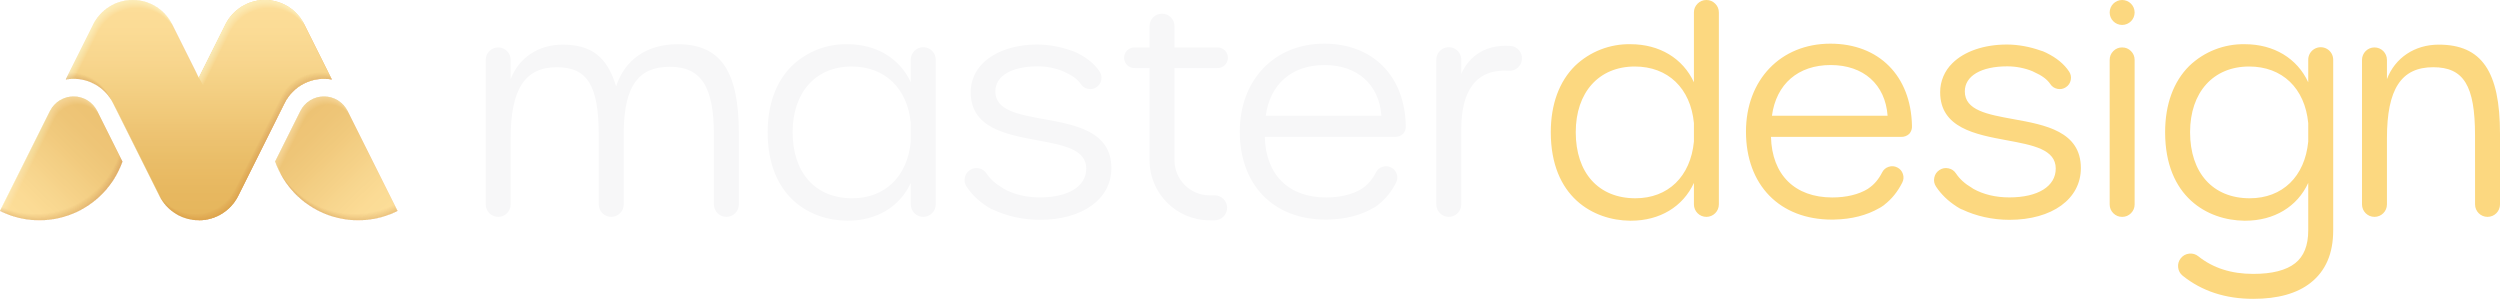
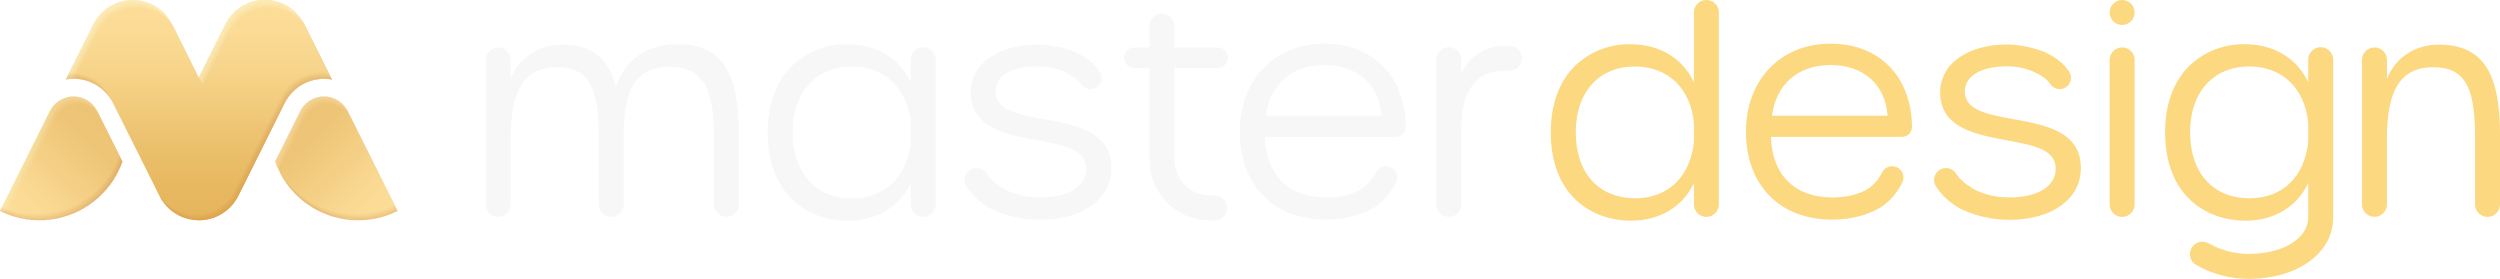
- <svg xmlns="http://www.w3.org/2000/svg" viewBox="0 -128 1475.38 176.36" role="img">
+ <svg xmlns="http://www.w3.org/2000/svg" viewBox="0 -128 1475.38 164.6" role="img">
  <defs>
    <linearGradient id="l-cl" gradientUnits="userSpaceOnUse" x1="117.32" y1="-128" x2="117.32" y2="2">
      <stop offset="0.0" stop-color="#FCDD98" />
      <stop offset="0.036" stop-color="#FCDD98" />
      <stop offset="0.071" stop-color="#FCDC97" />
      <stop offset="0.107" stop-color="#FBDC96" />
      <stop offset="0.143" stop-color="#FBDB95" />
      <stop offset="0.179" stop-color="#FADA93" />
      <stop offset="0.214" stop-color="#F9D891" />
      <stop offset="0.25" stop-color="#F8D78F" />
      <stop offset="0.286" stop-color="#F8D58D" />
      <stop offset="0.321" stop-color="#F6D48A" />
      <stop offset="0.357" stop-color="#F5D287" />
      <stop offset="0.393" stop-color="#F4D084" />
      <stop offset="0.429" stop-color="#F3CE81" />
      <stop offset="0.464" stop-color="#F2CC7E" />
      <stop offset="0.5" stop-color="#F1CA7B" />
      <stop offset="0.536" stop-color="#F0C878" />
      <stop offset="0.571" stop-color="#EEC575" />
      <stop offset="0.607" stop-color="#EDC372" />
      <stop offset="0.643" stop-color="#ECC16F" />
      <stop offset="0.679" stop-color="#EBC06C" />
      <stop offset="0.714" stop-color="#EABE69" />
      <stop offset="0.75" stop-color="#E9BC67" />
      <stop offset="0.786" stop-color="#E9BB64" />
      <stop offset="0.821" stop-color="#E8B962" />
      <stop offset="0.857" stop-color="#E7B860" />
      <stop offset="0.893" stop-color="#E7B75F" />
      <stop offset="0.929" stop-color="#E6B75E" />
      <stop offset="0.964" stop-color="#E6B65D" />
      <stop offset="1.0" stop-color="#E6B65D" />
    </linearGradient>
    <linearGradient id="l-cr" gradientUnits="userSpaceOnUse" x1="117.32" y1="-128" x2="117.32" y2="2">
      <stop offset="0.0" stop-color="#FCDD98" />
      <stop offset="0.036" stop-color="#FCDD98" />
      <stop offset="0.071" stop-color="#FCDC97" />
      <stop offset="0.107" stop-color="#FBDC96" />
      <stop offset="0.143" stop-color="#FBDB95" />
      <stop offset="0.179" stop-color="#FADA93" />
      <stop offset="0.214" stop-color="#F9D891" />
      <stop offset="0.25" stop-color="#F8D78F" />
      <stop offset="0.286" stop-color="#F8D58D" />
      <stop offset="0.321" stop-color="#F6D48A" />
      <stop offset="0.357" stop-color="#F5D287" />
      <stop offset="0.393" stop-color="#F4D084" />
      <stop offset="0.429" stop-color="#F3CE81" />
      <stop offset="0.464" stop-color="#F2CC7E" />
      <stop offset="0.5" stop-color="#F1CA7B" />
      <stop offset="0.536" stop-color="#F0C878" />
      <stop offset="0.571" stop-color="#EEC575" />
      <stop offset="0.607" stop-color="#EDC372" />
      <stop offset="0.643" stop-color="#ECC16F" />
      <stop offset="0.679" stop-color="#EBC06C" />
      <stop offset="0.714" stop-color="#EABE69" />
      <stop offset="0.75" stop-color="#E9BC67" />
      <stop offset="0.786" stop-color="#E9BB64" />
      <stop offset="0.821" stop-color="#E8B962" />
      <stop offset="0.857" stop-color="#E7B860" />
      <stop offset="0.893" stop-color="#E7B75F" />
      <stop offset="0.929" stop-color="#E6B75E" />
      <stop offset="0.964" stop-color="#E6B65D" />
      <stop offset="1.0" stop-color="#E6B65D" />
    </linearGradient>
    <linearGradient id="l-wl" gradientUnits="userSpaceOnUse" x1="57.39" y1="-62.47" x2="0" y2="-3.49">
      <stop offset="0.0" stop-color="#EDC374" />
      <stop offset="0.062" stop-color="#EDC374" />
      <stop offset="0.125" stop-color="#EEC476" />
      <stop offset="0.188" stop-color="#EEC577" />
      <stop offset="0.25" stop-color="#EFC77A" />
      <stop offset="0.312" stop-color="#F0C97C" />
      <stop offset="0.375" stop-color="#F2CB7F" />
      <stop offset="0.438" stop-color="#F3CE83" />
      <stop offset="0.5" stop-color="#F4D086" />
      <stop offset="0.562" stop-color="#F6D289" />
      <stop offset="0.625" stop-color="#F7D58D" />
      <stop offset="0.688" stop-color="#F8D790" />
      <stop offset="0.75" stop-color="#FAD992" />
      <stop offset="0.812" stop-color="#FBDB95" />
      <stop offset="0.875" stop-color="#FBDC96" />
      <stop offset="0.938" stop-color="#FCDD98" />
      <stop offset="1.0" stop-color="#FCDD98" />
    </linearGradient>
    <linearGradient id="l-wr" gradientUnits="userSpaceOnUse" x1="177.25" y1="-62.47" x2="234.65" y2="-3.49">
      <stop offset="0.0" stop-color="#EDC374" />
      <stop offset="0.062" stop-color="#EDC374" />
      <stop offset="0.125" stop-color="#EEC476" />
      <stop offset="0.188" stop-color="#EEC577" />
      <stop offset="0.25" stop-color="#EFC77A" />
      <stop offset="0.312" stop-color="#F0C97C" />
      <stop offset="0.375" stop-color="#F2CB7F" />
      <stop offset="0.438" stop-color="#F3CE83" />
      <stop offset="0.5" stop-color="#F4D086" />
      <stop offset="0.562" stop-color="#F6D289" />
      <stop offset="0.625" stop-color="#F7D58D" />
      <stop offset="0.688" stop-color="#F8D790" />
      <stop offset="0.75" stop-color="#FAD992" />
      <stop offset="0.812" stop-color="#FBDB95" />
      <stop offset="0.875" stop-color="#FBDC96" />
      <stop offset="0.938" stop-color="#FCDD98" />
      <stop offset="1.0" stop-color="#FCDD98" />
    </linearGradient>
  </defs>
  <path d="M117.324 -82.138L101.579 -113.628A26 26 0 0 0 55.069 -113.628L38.79 -81.07A26 26 0 0 1 66.696 -67.117L94.069 -12.372A26 26 0 0 0 140.579 -12.372L167.952 -67.117A26 26 0 0 1 195.858 -81.07L179.579 -113.628A26 26 0 0 0 133.069 -113.628Z" fill="url(#l-cl)" />
  <path d="M117.32 -82.14L133.07 -113.63C137.47 -122.44 146.48 -128 156.32 -128C166.17 -128 175.17 -122.44 179.58 -113.63L195.86 -81.07C184.49 -83.14 173.12 -77.45 167.95 -67.12L140.58 -12.37C136.17 -3.56 127.17 2 117.32 2Z" fill="url(#l-cr)" />
  <path d="M29.488 -62.466L0 -3.49A52 52 0 0 0 72.287 -32.682L57.394 -62.466A15.6 15.6 0 0 0 29.488 -62.466Z" fill="url(#l-wl)" />
  <path d="M177.254 -62.466L162.361 -32.682A52 52 0 0 0 234.648 -3.49L205.16 -62.466A15.6 15.6 0 0 0 177.254 -62.466Z" fill="url(#l-wr)" />
  <g fill="#FFF7E3" fill-opacity="0.069">
    <path d="M39.44 -81.18C39.23 -81.15 39.01 -81.11 38.79 -81.07L55.07 -113.63C59.47 -122.44 68.48 -128 78.32 -128C87.94 -128 96.75 -122.7 101.26 -114.25C96.66 -122.36 88.03 -127.43 78.64 -127.43C68.79 -127.43 59.79 -121.87 55.38 -113.06L39.44 -81.18ZM117.64 -81.57L117.34 -82.17L133.07 -113.63C137.47 -122.44 146.48 -128 156.32 -128C165.94 -128 174.75 -122.7 179.26 -114.25C174.66 -122.36 166.03 -127.43 156.64 -127.43C146.79 -127.43 137.79 -121.87 133.38 -113.06ZM94.7 -11.18C94.48 -11.57 94.27 -11.97 94.07 -12.37L66.7 -67.12C66.59 -67.33 66.48 -67.53 66.37 -67.74C66.59 -67.35 66.81 -66.95 67.01 -66.55L94.38 -11.8C94.49 -11.59 94.59 -11.39 94.7 -11.18Z" />
    <path d="M40.09 -81.27C39.66 -81.22 39.22 -81.15 38.79 -81.07L55.07 -113.63C59.47 -122.44 68.48 -128 78.32 -128C88.05 -128 96.95 -122.58 101.41 -113.96C96.77 -121.91 88.24 -126.86 78.95 -126.86C69.1 -126.86 60.1 -121.3 55.7 -112.49L40.09 -81.27ZM117.95 -81L117.35 -82.19L133.07 -113.63C137.47 -122.44 146.48 -128 156.32 -128C166.05 -128 174.95 -122.58 179.41 -113.96C174.77 -121.91 166.24 -126.86 156.95 -126.86C147.1 -126.86 138.1 -121.3 133.7 -112.49ZM94.86 -10.9C94.58 -11.38 94.32 -11.87 94.07 -12.37L66.7 -67.12C66.64 -67.23 66.58 -67.34 66.53 -67.45C66.81 -66.97 67.07 -66.48 67.32 -65.98L94.7 -11.23C94.75 -11.12 94.81 -11.01 94.86 -10.9Z" />
    <path d="M40.72 -81.35C40.08 -81.28 39.43 -81.19 38.79 -81.07L55.07 -113.63C59.47 -122.44 68.48 -128 78.32 -128C88.16 -128 97.15 -122.45 101.56 -113.67C96.89 -121.46 88.44 -126.29 79.26 -126.29C69.42 -126.29 60.41 -120.73 56.01 -111.92L40.72 -81.35ZM118.26 -80.43L117.37 -82.22L133.07 -113.63C137.47 -122.44 146.48 -128 156.32 -128C166.16 -128 175.15 -122.45 179.56 -113.67C174.89 -121.46 166.44 -126.29 157.26 -126.29C147.42 -126.29 138.41 -120.73 134.01 -111.92ZM95.03 -10.62C94.69 -11.19 94.37 -11.77 94.07 -12.37L66.7 -67.12C66.69 -67.13 66.68 -67.15 66.67 -67.16C67.01 -66.59 67.34 -66.01 67.64 -65.41L95.01 -10.66C95.02 -10.65 95.02 -10.64 95.03 -10.62Z" />
    <path d="M118.58 -79.86L117.38 -82.25L133.07 -113.63C137.47 -122.44 146.48 -128 156.32 -128C166.17 -128 175.17 -122.44 179.58 -113.63L179.71 -113.36C175.01 -121 166.65 -125.72 157.58 -125.72C147.73 -125.72 138.73 -120.16 134.32 -111.35ZM41.35 -81.41C40.5 -81.34 39.64 -81.23 38.79 -81.07L55.07 -113.63C59.47 -122.44 68.48 -128 78.32 -128C88.17 -128 97.17 -122.44 101.58 -113.63L101.71 -113.36C97.01 -121 88.65 -125.72 79.58 -125.72C69.73 -125.72 60.73 -120.16 56.32 -111.35L41.35 -81.41ZM95.19 -10.36C94.79 -11.01 94.41 -11.68 94.07 -12.37L66.83 -66.86C67.23 -66.21 67.6 -65.53 67.95 -64.84L95.19 -10.36Z" />
    <path d="M118.89 -79.29L117.4 -82.28L133.07 -113.63C137.47 -122.44 146.48 -128 156.32 -128C166.17 -128 175.17 -122.44 179.58 -113.63L179.88 -113.03C175.15 -120.52 166.87 -125.15 157.89 -125.15C148.04 -125.15 139.04 -119.59 134.64 -110.78ZM41.97 -81.45C40.91 -81.39 39.85 -81.26 38.79 -81.07L55.07 -113.63C59.47 -122.44 68.48 -128 78.32 -128C88.17 -128 97.17 -122.44 101.58 -113.63L101.88 -113.03C97.15 -120.52 88.87 -125.15 79.89 -125.15C70.04 -125.15 61.04 -119.59 56.64 -110.78L41.97 -81.45ZM95.33 -10.13C94.88 -10.85 94.46 -11.6 94.07 -12.37L67 -66.52C67.45 -65.8 67.87 -65.05 68.26 -64.27L95.33 -10.13Z" />
    <path d="M119.2 -78.72L117.41 -82.31L133.07 -113.63C137.47 -122.44 146.48 -128 156.32 -128C166.17 -128 175.17 -122.44 179.58 -113.63L180.06 -112.66C175.31 -120.04 167.1 -124.58 158.2 -124.58C148.36 -124.58 139.35 -119.02 134.95 -110.21ZM42.58 -81.48C41.32 -81.43 40.06 -81.3 38.79 -81.07L55.07 -113.63C59.47 -122.44 68.48 -128 78.32 -128C88.17 -128 97.17 -122.44 101.58 -113.63L102.06 -112.66C97.31 -120.04 89.1 -124.58 80.2 -124.58C70.36 -124.58 61.35 -119.02 56.95 -110.21L42.58 -81.48ZM95.47 -9.92C94.96 -10.71 94.49 -11.52 94.07 -12.37L67.18 -66.16C67.68 -65.37 68.15 -64.55 68.58 -63.7L95.47 -9.92Z" />
    <path d="M119.52 -78.15L117.42 -82.34L133.07 -113.63C137.47 -122.44 146.48 -128 156.32 -128C166.17 -128 175.17 -122.44 179.58 -113.63L180.25 -112.28C175.48 -119.55 167.34 -124.01 158.52 -124.01C148.67 -124.01 139.67 -118.45 135.26 -109.64ZM43.19 -81.49C41.73 -81.47 40.26 -81.34 38.79 -81.07L55.07 -113.63C59.47 -122.44 68.48 -128 78.32 -128C88.17 -128 97.17 -122.44 101.58 -113.63L102.25 -112.28C97.48 -119.55 89.34 -124.01 80.52 -124.01C70.67 -124.01 61.67 -118.45 57.26 -109.64L43.19 -81.49ZM95.59 -9.73C95.04 -10.57 94.53 -11.46 94.07 -12.37L67.37 -65.78C67.92 -64.93 68.43 -64.05 68.89 -63.13L95.59 -9.73Z" />
    <path d="M119.83 -77.58L117.44 -82.37L133.07 -113.63C137.47 -122.44 146.48 -128 156.32 -128C166.17 -128 175.17 -122.44 179.58 -113.63L180.45 -111.89C175.67 -119.05 167.58 -123.44 158.83 -123.44C148.98 -123.44 139.98 -117.88 135.57 -109.07ZM43.78 -81.49C42.13 -81.51 40.46 -81.37 38.79 -81.07L55.07 -113.63C59.47 -122.44 68.48 -128 78.32 -128C88.17 -128 97.17 -122.44 101.58 -113.63L102.45 -111.89C97.67 -119.05 89.58 -123.44 80.83 -123.44C70.98 -123.44 61.98 -117.88 57.57 -109.07L43.78 -81.49ZM95.71 -9.55C95.11 -10.45 94.56 -11.39 94.07 -12.37L67.56 -65.38C68.16 -64.49 68.71 -63.54 69.2 -62.56L95.71 -9.55Z" />
  </g>
  <g fill="#FFF7E3" fill-opacity="0.041">
    <path d="M29.49 -62.47C32.13 -67.75 37.53 -71.09 43.44 -71.09C49.25 -71.09 54.58 -67.86 57.26 -62.72C54.49 -67.53 49.35 -70.52 43.75 -70.52C37.85 -70.52 32.44 -67.18 29.8 -61.9L0.48 -3.25C0.32 -3.33 0.16 -3.41 0 -3.49Z" />
    <path d="M29.49 -62.47C32.13 -67.75 37.53 -71.09 43.44 -71.09C49.35 -71.09 54.75 -67.75 57.39 -62.47L57.41 -62.43C54.6 -67.07 49.55 -69.95 44.07 -69.95C38.16 -69.95 32.76 -66.61 30.11 -61.33L0.96 -3.02C0.64 -3.17 0.32 -3.33 0 -3.49Z" />
    <path d="M29.49 -62.47C32.13 -67.75 37.53 -71.09 43.44 -71.09C49.35 -71.09 54.75 -67.75 57.39 -62.47L57.57 -62.1C54.74 -66.6 49.77 -69.38 44.38 -69.38C38.47 -69.38 33.07 -66.04 30.43 -60.76L1.45 -2.79C0.96 -3.02 0.48 -3.25 0 -3.49Z" />
    <path d="M29.49 -62.47C32.13 -67.75 37.53 -71.09 43.44 -71.09C49.35 -71.09 54.75 -67.75 57.39 -62.47L57.76 -61.74C54.9 -66.12 50 -68.81 44.69 -68.81C38.79 -68.81 33.38 -65.47 30.74 -60.19L1.93 -2.57C1.28 -2.86 0.64 -3.17 0 -3.49Z" />
    <path d="M29.49 -62.47C32.13 -67.75 37.53 -71.09 43.44 -71.09C49.35 -71.09 54.75 -67.75 57.39 -62.47L57.96 -61.34C55.08 -65.62 50.24 -68.24 45.01 -68.24C39.1 -68.24 33.7 -64.9 31.05 -59.62L2.42 -2.36C1.61 -2.71 0.8 -3.09 0 -3.49Z" />
    <path d="M29.49 -62.47C32.13 -67.75 37.53 -71.09 43.44 -71.09C49.35 -71.09 54.75 -67.75 57.39 -62.47L58.16 -60.93C55.28 -65.11 50.49 -67.67 45.32 -67.67C39.41 -67.67 34.01 -64.33 31.37 -59.05L2.91 -2.14C1.93 -2.56 0.96 -3.01 0 -3.49Z" />
    <path d="M29.49 -62.47C32.13 -67.75 37.53 -71.09 43.44 -71.09C49.35 -71.09 54.75 -67.75 57.39 -62.47L58.37 -60.5C55.48 -64.6 50.75 -67.1 45.63 -67.1C39.72 -67.1 34.32 -63.76 31.68 -58.48L3.41 -1.94C2.26 -2.41 1.12 -2.93 0 -3.49Z" />
    <path d="M29.49 -62.47C32.13 -67.75 37.53 -71.09 43.44 -71.09C49.35 -71.09 54.75 -67.75 57.39 -62.47L58.59 -60.07C55.69 -64.09 51 -66.53 45.95 -66.53C40.04 -66.53 34.64 -63.19 31.99 -57.91L3.91 -1.73C2.59 -2.26 1.28 -2.85 0 -3.49Z" />
    <path d="M177.25 -62.47C179.9 -67.75 185.3 -71.09 191.21 -71.09C197.02 -71.09 202.34 -67.86 205.03 -62.72C202.25 -67.53 197.11 -70.52 191.52 -70.52C185.61 -70.52 180.21 -67.18 177.57 -61.9L162.67 -32.11C163.59 -29.53 164.7 -27.03 165.99 -24.66C164.56 -27.2 163.35 -29.89 162.36 -32.68Z" />
    <path d="M177.25 -62.47C179.9 -67.75 185.3 -71.09 191.21 -71.09C197.12 -71.09 202.52 -67.75 205.16 -62.47L205.18 -62.43C202.37 -67.07 197.32 -69.95 191.83 -69.95C185.92 -69.95 180.52 -66.61 177.88 -61.33L162.99 -31.54C163.86 -29.06 164.92 -26.66 166.15 -24.37C164.65 -27.01 163.38 -29.78 162.36 -32.68Z" />
    <path d="M177.25 -62.47C179.9 -67.75 185.3 -71.09 191.21 -71.09C197.12 -71.09 202.52 -67.75 205.16 -62.47L205.34 -62.1C202.5 -66.6 197.54 -69.38 192.15 -69.38C186.24 -69.38 180.84 -66.04 178.19 -60.76L163.3 -30.97C164.14 -28.59 165.15 -26.29 166.31 -24.09C164.75 -26.81 163.42 -29.68 162.36 -32.68Z" />
    <path d="M177.25 -62.47C179.9 -67.75 185.3 -71.09 191.21 -71.09C197.12 -71.09 202.52 -67.75 205.16 -62.47L205.52 -61.74C202.67 -66.12 197.77 -68.81 192.46 -68.81C186.55 -68.81 181.15 -65.47 178.51 -60.19L163.61 -30.4C164.42 -28.13 165.37 -25.93 166.47 -23.81C164.84 -26.61 163.46 -29.58 162.36 -32.68Z" />
    <path d="M177.25 -62.47C179.9 -67.75 185.3 -71.09 191.21 -71.09C197.12 -71.09 202.52 -67.75 205.16 -62.47L205.72 -61.34C202.85 -65.62 198.01 -68.24 192.77 -68.24C186.86 -68.24 181.46 -64.9 178.82 -59.62L163.93 -29.83C164.69 -27.66 165.6 -25.56 166.63 -23.53C164.93 -26.41 163.49 -29.47 162.36 -32.68Z" />
    <path d="M177.25 -62.47C179.9 -67.75 185.3 -71.09 191.21 -71.09C197.12 -71.09 202.52 -67.75 205.16 -62.47L205.93 -60.93C203.04 -65.11 198.26 -67.67 193.09 -67.67C187.18 -67.67 181.78 -64.33 179.13 -59.05L164.24 -29.26C164.97 -27.2 165.83 -25.19 166.8 -23.25C165.02 -26.21 163.53 -29.37 162.36 -32.68Z" />
    <path d="M177.25 -62.47C179.9 -67.75 185.3 -71.09 191.21 -71.09C197.12 -71.09 202.52 -67.75 205.16 -62.47L206.14 -60.51C203.25 -64.6 198.51 -67.1 193.4 -67.1C187.49 -67.1 182.09 -63.76 179.45 -58.48L164.55 -28.7C165.25 -26.73 166.06 -24.82 166.97 -22.97C165.12 -26.01 163.57 -29.27 162.36 -32.68Z" />
    <path d="M177.25 -62.47C179.9 -67.75 185.3 -71.09 191.21 -71.09C197.12 -71.09 202.52 -67.75 205.16 -62.47L206.36 -60.07C203.46 -64.09 198.77 -66.53 193.71 -66.53C187.8 -66.53 182.4 -63.19 179.76 -57.91L164.87 -28.13C165.52 -26.26 166.28 -24.45 167.14 -22.69C165.21 -25.82 163.6 -29.16 162.36 -32.68Z" />
  </g>
  <g fill="#8A4B12" fill-opacity="0.022">
    <path d="M178.98 -114.76C179.19 -114.39 179.39 -114.01 179.58 -113.63L195.86 -81.07C184.49 -83.14 173.12 -77.45 167.95 -67.12L140.58 -12.37C136.17 -3.56 127.17 2 117.32 2C107.73 2 98.94 -3.28 94.42 -11.69C99.01 -3.54 107.65 1.54 117.07 1.54C126.92 1.54 135.92 -4.02 140.33 -12.83L167.7 -67.57C172.87 -77.91 184.24 -83.59 195.61 -81.53L179.33 -114.08C179.21 -114.31 179.1 -114.54 178.98 -114.76ZM66.09 -68.25C60.68 -77.87 49.74 -83.06 38.79 -81.07L39.06 -81.62C50 -83.38 60.86 -78 66.09 -68.25ZM117.07 -82.59L101.33 -114.08C101.21 -114.31 101.1 -114.54 100.98 -114.76C101.19 -114.39 101.39 -114.01 101.58 -113.63L117.08 -82.62Z" />
    <path d="M178.85 -114.99C179.1 -114.54 179.35 -114.09 179.58 -113.63L195.86 -81.07C184.49 -83.14 173.12 -77.45 167.95 -67.12L140.58 -12.37C136.17 -3.56 127.17 2 117.32 2C107.64 2 98.78 -3.38 94.3 -11.92C98.92 -3.91 107.49 1.09 116.82 1.09C126.67 1.09 135.67 -4.47 140.08 -13.28L167.45 -68.03C172.62 -78.36 183.99 -84.05 195.36 -81.98L179.08 -114.54C179 -114.69 178.93 -114.84 178.85 -114.99ZM65.96 -68.48C60.51 -77.95 49.65 -83.04 38.79 -81.07L39.33 -82.15C50.18 -83.67 60.86 -78.22 65.96 -68.48ZM116.82 -83.05L101.08 -114.54C101 -114.69 100.93 -114.84 100.85 -114.99C101.1 -114.54 101.35 -114.09 101.58 -113.63L116.85 -83.09Z" />
    <path d="M178.72 -115.21C179.02 -114.7 179.31 -114.17 179.58 -113.63L195.86 -81.07C184.49 -83.14 173.12 -77.45 167.95 -67.12L140.58 -12.37C136.17 -3.56 127.17 2 117.32 2C107.56 2 98.62 -3.47 94.18 -12.16C98.83 -4.27 107.33 0.63 116.57 0.63C126.42 0.63 135.42 -4.93 139.83 -13.74L167.2 -68.48C172.37 -78.82 183.74 -84.5 195.11 -82.44L178.83 -114.99C178.79 -115.07 178.75 -115.14 178.72 -115.21ZM65.83 -68.7C60.34 -78.03 49.56 -83.03 38.79 -81.07L39.59 -82.67C50.35 -83.97 60.85 -78.43 65.83 -68.7ZM116.57 -83.5L100.83 -114.99C100.79 -115.07 100.75 -115.14 100.72 -115.21C101.02 -114.7 101.31 -114.17 101.58 -113.63L116.61 -83.57Z" />
    <path d="M178.58 -115.43C178.94 -114.85 179.27 -114.25 179.58 -113.63L195.86 -81.07C184.49 -83.14 173.12 -77.45 167.95 -67.12L140.58 -12.37C136.17 -3.56 127.17 2 117.32 2C107.48 2 98.47 -3.56 94.07 -12.37L94.06 -12.39C98.74 -4.63 107.17 0.18 116.32 0.18C126.17 0.18 135.17 -5.39 139.58 -14.19L166.95 -68.94C172.12 -79.28 183.49 -84.96 194.86 -82.89L178.58 -115.43ZM65.7 -68.93C60.16 -78.11 49.48 -83.01 38.79 -81.07L39.85 -83.18C50.51 -84.26 60.84 -78.65 65.69 -68.94L65.7 -68.93ZM116.32 -83.96L100.58 -115.43C100.94 -114.85 101.27 -114.25 101.58 -113.63L116.37 -84.05Z" />
    <path d="M178.46 -115.64C178.86 -114.99 179.23 -114.32 179.58 -113.63L195.86 -81.07C184.49 -83.14 173.12 -77.45 167.95 -67.12L140.58 -12.37C136.17 -3.56 127.17 2 117.32 2C107.48 2 98.47 -3.56 94.07 -12.37L93.94 -12.64C98.64 -5 107 -0.28 116.07 -0.28C125.92 -0.28 134.92 -5.84 139.33 -14.65L166.7 -69.4C171.87 -79.73 183.24 -85.42 194.61 -83.35L178.46 -115.64ZM65.57 -69.13C60 -78.18 49.4 -83 38.79 -81.07L40.1 -83.68C50.58 -84.53 60.66 -78.95 65.44 -69.4L65.57 -69.13ZM116.07 -84.42L100.46 -115.64C100.86 -114.99 101.23 -114.32 101.58 -113.63L116.13 -84.53Z" />
    <path d="M178.34 -115.83C178.79 -115.12 179.2 -114.39 179.58 -113.63L195.86 -81.07C184.49 -83.14 173.12 -77.45 167.95 -67.12L140.58 -12.37C136.17 -3.56 127.17 2 117.32 2C107.48 2 98.47 -3.56 94.07 -12.37L93.8 -12.9C98.53 -5.38 106.82 -0.73 115.82 -0.73C125.67 -0.73 134.67 -6.3 139.08 -15.11L166.45 -69.85C171.62 -80.19 182.99 -85.87 194.35 -83.8L178.34 -115.83ZM65.46 -69.32C59.85 -78.25 49.32 -82.98 38.79 -81.07L40.34 -84.18C50.65 -84.81 60.49 -79.26 65.19 -69.85L65.46 -69.32ZM115.82 -84.87L100.34 -115.83C100.79 -115.12 101.2 -114.39 101.58 -113.63L115.89 -85.01Z" />
    <path d="M178.23 -116C178.72 -115.24 179.17 -114.45 179.58 -113.63L195.86 -81.07C184.49 -83.14 173.12 -77.45 167.95 -67.12L140.58 -12.37C136.17 -3.56 127.17 2 117.32 2C107.48 2 98.47 -3.56 94.07 -12.37L93.66 -13.19C98.4 -5.77 106.64 -1.19 115.57 -1.19C125.42 -1.19 134.42 -6.75 138.82 -15.56L166.2 -70.31C171.37 -80.64 182.73 -86.33 194.1 -84.26L178.23 -116ZM65.35 -69.49C59.72 -78.31 49.25 -82.97 38.79 -81.07L40.58 -84.66C50.71 -85.09 60.31 -79.56 64.94 -70.31L65.35 -69.49ZM115.57 -85.33L100.23 -116C100.72 -115.24 101.17 -114.45 101.58 -113.63L115.65 -85.49Z" />
    <path d="M178.13 -116.16C178.66 -115.35 179.14 -114.5 179.58 -113.63L195.86 -81.07C184.49 -83.14 173.12 -77.45 167.95 -67.12L140.58 -12.37C136.17 -3.56 127.17 2 117.32 2C107.48 2 98.47 -3.56 94.07 -12.37L93.51 -13.49C98.27 -6.16 106.45 -1.64 115.32 -1.64C125.17 -1.64 134.17 -7.21 138.57 -16.02L165.95 -70.76C171.12 -81.1 182.48 -86.78 193.85 -84.72L178.13 -116.16ZM65.25 -69.65C59.59 -78.36 49.19 -82.96 38.79 -81.07L40.82 -85.13C50.76 -85.37 60.14 -79.87 64.69 -70.76L65.25 -69.65ZM115.32 -85.78L100.13 -116.16C100.66 -115.35 101.14 -114.5 101.58 -113.63L115.41 -85.97Z" />
    <path d="M0.13 -3.76C13.39 2.74 28.78 3.29 42.48 -2.24C56.3 -7.82 67.07 -19.08 72.04 -33.14L57.14 -62.92C57.09 -63.03 57.04 -63.13 56.98 -63.24C57.13 -62.98 57.26 -62.73 57.39 -62.47L72.29 -32.68C67.32 -18.62 56.56 -7.37 42.73 -1.78C28.9 3.8 13.34 3.18 0 -3.49L0.13 -3.76Z" />
    <path d="M0.27 -4.02C13.43 2.29 28.66 2.78 42.23 -2.69C56.05 -8.28 66.82 -19.53 71.79 -33.59L56.89 -63.38C56.88 -63.41 56.86 -63.43 56.85 -63.46C57.04 -63.14 57.22 -62.81 57.39 -62.47L72.29 -32.68C67.32 -18.62 56.56 -7.37 42.73 -1.78C28.9 3.8 13.34 3.18 0 -3.49L0.27 -4.02Z" />
    <path d="M0.4 -4.3C13.48 1.84 28.54 2.27 41.98 -3.15C55.8 -8.73 66.57 -19.99 71.54 -34.05L56.72 -63.67C56.96 -63.28 57.19 -62.88 57.39 -62.47L72.29 -32.68C67.32 -18.62 56.56 -7.37 42.73 -1.78C28.9 3.8 13.34 3.18 0 -3.49L0.4 -4.3Z" />
    <path d="M0.54 -4.57C13.53 1.4 28.43 1.76 41.72 -3.61C55.55 -9.19 66.32 -20.44 71.28 -34.5L56.61 -63.86C56.89 -63.41 57.15 -62.95 57.39 -62.47L72.29 -32.68C67.32 -18.62 56.56 -7.37 42.73 -1.78C28.9 3.8 13.34 3.18 0 -3.49L0.54 -4.57Z" />
    <path d="M0.68 -4.85C13.57 0.95 28.31 1.26 41.47 -4.06C55.3 -9.65 66.07 -20.9 71.03 -34.96L56.51 -64.01C56.83 -63.52 57.13 -63 57.39 -62.47L72.29 -32.68C67.32 -18.62 56.56 -7.37 42.73 -1.78C28.9 3.8 13.34 3.18 0 -3.49L0.68 -4.85Z" />
    <path d="M0.82 -5.13C13.62 0.5 28.19 0.75 41.22 -4.52C55.05 -10.1 65.82 -21.35 70.78 -35.42L56.41 -64.16C56.77 -63.62 57.1 -63.05 57.39 -62.47L72.29 -32.68C67.32 -18.62 56.56 -7.37 42.73 -1.78C28.9 3.8 13.34 3.18 0 -3.49L0.82 -5.13Z" />
    <path d="M0.96 -5.42C13.67 0.05 28.07 0.24 40.97 -4.97C54.8 -10.56 65.57 -21.81 70.53 -35.87L56.32 -64.29C56.72 -63.71 57.08 -63.1 57.39 -62.47L72.29 -32.68C67.32 -18.62 56.56 -7.37 42.73 -1.78C28.9 3.8 13.34 3.18 0 -3.49L0.96 -5.42Z" />
    <path d="M1.11 -5.7C13.71 -0.41 27.96 -0.27 40.72 -5.43C54.55 -11.01 65.32 -22.27 70.28 -36.33L56.24 -64.41C56.67 -63.79 57.05 -63.15 57.39 -62.47L72.29 -32.68C67.32 -18.62 56.56 -7.37 42.73 -1.78C28.9 3.8 13.34 3.18 0 -3.49L1.11 -5.7Z" />
    <path d="M165.7 -25.17C171.44 -14.86 180.57 -6.72 191.67 -2.24C205.5 3.35 221.06 2.72 234.4 -3.95L204.91 -62.92C204.86 -63.03 204.8 -63.13 204.75 -63.24C204.89 -62.98 205.03 -62.73 205.16 -62.47L234.65 -3.49C221.31 3.18 205.75 3.8 191.92 -1.78C180.66 -6.33 171.43 -14.64 165.7 -25.17Z" />
    <path d="M165.58 -25.4C171.33 -15.19 180.4 -7.14 191.42 -2.69C205.25 2.89 220.81 2.27 234.15 -4.4L204.66 -63.38C204.64 -63.41 204.63 -63.43 204.62 -63.46C204.81 -63.14 204.99 -62.81 205.16 -62.47L234.65 -3.49C221.31 3.18 205.75 3.8 191.92 -1.78C180.58 -6.37 171.29 -14.76 165.58 -25.4Z" />
    <path d="M165.46 -25.63C171.21 -15.53 180.23 -7.57 191.17 -3.15C205 2.43 220.56 1.81 233.9 -4.86L204.49 -63.67C204.73 -63.28 204.95 -62.88 205.16 -62.47L234.65 -3.49C221.31 3.18 205.75 3.8 191.92 -1.78C180.49 -6.4 171.16 -14.88 165.46 -25.63Z" />
    <path d="M165.34 -25.86C171.09 -15.87 180.06 -7.99 190.92 -3.61C204.75 1.98 220.31 1.36 233.65 -5.31L204.37 -63.86C204.66 -63.41 204.92 -62.95 205.16 -62.47L234.65 -3.49C221.31 3.18 205.75 3.8 191.92 -1.78C180.41 -6.43 171.03 -15 165.34 -25.86Z" />
    <path d="M165.22 -26.09C170.98 -16.21 179.89 -8.41 190.67 -4.06C204.5 1.52 220.06 0.9 233.4 -5.77L204.27 -64.01C204.59 -63.52 204.89 -63 205.16 -62.47L234.65 -3.49C221.31 3.18 205.75 3.8 191.92 -1.78C180.33 -6.46 170.89 -15.13 165.22 -26.09Z" />
    <path d="M165.1 -26.32C170.86 -16.54 179.72 -8.84 190.42 -4.52C204.25 1.07 219.81 0.45 233.14 -6.22L204.18 -64.16C204.54 -63.62 204.87 -63.05 205.16 -62.47L234.65 -3.49C221.31 3.18 205.75 3.8 191.92 -1.78C180.25 -6.5 170.76 -15.25 165.1 -26.32Z" />
    <path d="M164.98 -26.55C170.75 -16.88 179.56 -9.26 190.17 -4.97C203.99 0.61 219.56 -0.01 232.89 -6.68L204.09 -64.29C204.48 -63.71 204.84 -63.1 205.16 -62.47L234.65 -3.49C221.31 3.18 205.75 3.8 191.92 -1.78C180.17 -6.53 170.63 -15.37 164.98 -26.55Z" />
    <path d="M164.86 -26.78C170.63 -17.22 179.39 -9.68 189.92 -5.43C203.74 0.16 219.3 -0.47 232.64 -7.14L204.01 -64.41C204.43 -63.79 204.82 -63.15 205.16 -62.47L234.65 -3.49C221.31 3.18 205.75 3.8 191.92 -1.78C180.09 -6.56 170.5 -15.49 164.86 -26.78Z" />
  </g>
  <path d="M544.87 -0.01C540.8 -0.01 537.51 -3.31 537.5 -7.37L537.5 -20.06C531.07 -6.04 517.4 2.25 500.35 2.25L499.79 2.25C478.09 2.01 453.04 -11.76 453.04 -50C453.04 -66.35 457.97 -79.87 467.31 -89.11C476.11 -97.55 487.91 -102.15 500.1 -101.91C517.2 -101.91 530.98 -93.57 537.5 -79.44L537.5 -92.65C537.46 -95.31 538.85 -97.79 541.15 -99.13C543.44 -100.47 546.29 -100.47 548.58 -99.13C550.88 -97.79 552.27 -95.31 552.23 -92.65L552.23 -7.37C552.22 -3.31 548.93 -0.01 544.87 -0.01ZM782.41 1.6C751.59 1.6 731.66 -18.77 731.66 -50.32C731.66 -80.88 752.14 -102.23 781.47 -102.23C810.14 -102.23 829.04 -83.22 829.62 -53.8C829.77 -52.05 829.19 -50.31 828.01 -48.99C826.67 -47.75 824.88 -47.11 823.06 -47.23L746.41 -47.23C746.99 -24.83 760.48 -11.47 782.6 -11.47C791 -11.47 798.23 -13.27 803.54 -16.51Q803.76 -16.69 804.01 -16.85Q808.93 -20.15 812.01 -26.24Q813.26 -28.7 815.88 -29.56Q818.5 -30.42 820.96 -29.18Q823.42 -27.93 824.28 -25.31Q825.14 -22.69 823.9 -20.23Q819.81 -12.15 813.29 -7.13L813.32 -7.08C812.97 -6.84 812.62 -6.6 812.26 -6.37Q811.84 -6.07 811.42 -5.78Q810.88 -5.43 810.33 -5.18C802.99 -0.94 794 1.38 783.77 1.57L783.78 1.59ZM294.01 -0.01C289.95 -0.01 286.65 -3.31 286.65 -7.37L286.65 -92.65C286.65 -96.71 289.94 -100.01 294.01 -100.01C298.07 -100.01 301.37 -96.71 301.37 -92.65L301.37 -81.29C306.09 -93.82 317.7 -101.66 331.92 -101.66C349.04 -101.66 358.33 -94.49 363.61 -77.03C368.74 -92.87 381.86 -101.91 399.89 -101.91C425.23 -101.91 436.04 -86.16 436.04 -49.26L436.04 -14.23L436.04 -7.37C436.03 -3.31 432.74 -0.02 428.68 -0.01C424.61 -0.01 421.32 -3.31 421.31 -7.37L421.31 -43.04C421.31 -43.13 421.31 -43.21 421.31 -43.29L421.31 -48.44C421.31 -76.95 413.77 -88.58 395.29 -88.58C376.8 -88.58 368.58 -77.32 368.09 -51.04L368.09 -7.37C368.08 -3.31 364.79 -0.01 360.73 -0.01C356.66 -0.01 353.37 -3.31 353.36 -7.37L353.36 -14.23L353.35 -14.23L353.35 -48.19C353.35 -77.45 346.67 -88.33 328.67 -88.33C309.79 -88.33 301.37 -75.42 301.37 -46.48L301.37 -7.37C301.37 -3.31 298.07 -0.01 294.01 -0.01ZM537.5 -55.38C535.52 -75.97 522.15 -88.75 502.61 -88.75C481.45 -88.75 467.77 -73.54 467.77 -50C467.77 -25.94 481.25 -10.99 502.96 -10.99C522.29 -10.99 535.52 -23.81 537.5 -44.46ZM613.69 1.73C603.7 1.73 593.97 -0.51 585.98 -4.31Q585.18 -4.55 584.41 -5Q583.73 -5.39 583.08 -5.8C582.87 -5.92 582.67 -6.03 582.47 -6.15L582.49 -6.18Q574.95 -11.03 570.41 -17.87Q568.8 -20.3 569.38 -23.16Q569.96 -26.02 572.4 -27.64Q574.83 -29.25 577.69 -28.67Q580.56 -28.09 582.17 -25.66Q585.45 -20.71 591.5 -17.19Q591.97 -16.91 592.38 -16.59C598.32 -13.26 605.57 -11.5 613.68 -11.5C630.56 -11.5 641.05 -18.03 641.05 -28.52C641.05 -39.86 627.66 -42.34 612.14 -45.22C593.73 -48.63 572.85 -52.5 572.85 -73.58C572.83 -80.02 575.43 -86.19 580.04 -90.69C587.08 -97.7 598.77 -101.72 612.16 -101.72L612.31 -101.72C618.93 -101.71 625.9 -100.38 632.11 -98.17Q632.84 -98.03 633.56 -97.71Q634.3 -97.4 635 -97.06C635.2 -96.98 635.4 -96.89 635.6 -96.81L635.59 -96.78Q644.54 -92.42 648.94 -85.77Q650.46 -83.47 649.92 -80.77Q649.37 -78.06 647.07 -76.54Q644.77 -75.01 642.06 -75.56Q639.36 -76.11 637.83 -78.41Q635.12 -82.5 628.25 -85.5Q627.79 -85.7 627.38 -85.94C622.93 -87.78 617.71 -88.85 612.48 -88.85C597.01 -88.85 587.4 -83.19 587.4 -74.07C587.4 -62.89 600.68 -60.49 616.07 -57.69C634.73 -54.32 655.88 -50.49 655.88 -28.79C655.88 -10.55 638.92 1.73 613.69 1.73ZM718.58 -87.84L693.13 -87.84L693.13 -33.41C693.14 -21.99 702.4 -12.73 713.82 -12.72L716.95 -12.72C720.97 -12.65 724.19 -9.38 724.19 -5.36C724.19 -1.34 720.97 1.93 716.95 2L716.95 2.01L713.82 2.01C694.27 1.98 678.43 -13.86 678.41 -33.41L678.41 -87.84L669.47 -87.84C666.11 -87.84 663.38 -90.56 663.38 -93.92C663.38 -97.28 666.11 -100 669.47 -100L678.41 -100L678.41 -112.57C678.41 -116.63 681.7 -119.93 685.77 -119.93C689.83 -119.93 693.13 -116.63 693.13 -112.57L693.13 -100L718.58 -100C721.94 -100 724.66 -97.28 724.66 -93.92C724.66 -90.56 721.94 -87.84 718.58 -87.84ZM855.01 -0.01C850.94 -0.01 847.65 -3.31 847.64 -7.37L847.64 -92.65C847.6 -95.31 848.99 -97.79 851.29 -99.13C853.59 -100.47 856.43 -100.47 858.73 -99.13C861.02 -97.79 862.42 -95.31 862.37 -92.65L862.37 -84.37Q865.45 -91.36 871.08 -95.59Q879.18 -101.67 891.35 -100.9L891.35 -100.9Q894.39 -100.7 896.39 -98.4Q898.39 -96.11 898.18 -93.07Q897.98 -90.04 895.68 -88.04Q893.39 -86.04 890.36 -86.25Q876.14 -87.12 869.09 -77.9Q862.45 -69.23 862.37 -52.09L862.37 -7.37C862.36 -3.31 859.07 -0.01 855.01 -0.01ZM746.99 -59.71L815.25 -59.71C813.88 -78.18 801.05 -89.62 781.64 -89.62C762.46 -89.61 749.54 -78.45 746.99 -59.71Z" fill="#F7F7F8" />
-   <path d="M1376.94 8Q1376.94 28.41 1363.59 38.91Q1351.58 48.36 1329.75 48.36Q1305.17 48.36 1288.15 34.75Q1285.77 32.84 1285.43 29.81Q1285.1 26.78 1287 24.4Q1288.91 22.02 1291.94 21.68Q1294.97 21.35 1297.35 23.25Q1310.33 33.64 1329.75 33.64Q1346.48 33.64 1354.49 27.34Q1362.21 21.26 1362.21 8L1362.21 -20.06C1355.78 -6.04 1342.11 2.25 1325.06 2.25L1324.5 2.25C1302.8 2.01 1277.75 -11.76 1277.75 -50C1277.75 -66.35 1282.68 -79.87 1292.02 -89.11C1300.82 -97.55 1312.62 -102.15 1324.81 -101.91C1341.91 -101.91 1355.69 -93.57 1362.21 -79.44L1362.21 -92.65C1362.17 -95.31 1363.56 -97.79 1365.86 -99.13C1368.15 -100.47 1371 -100.47 1373.29 -99.13C1375.59 -97.79 1376.98 -95.31 1376.94 -92.65L1376.94 8ZM1007.03 -0.01C1002.96 -0.01 999.67 -3.31 999.67 -7.37L999.67 -20.06C993.23 -6.04 979.56 2.25 962.51 2.25L961.95 2.25C940.25 2.01 915.2 -11.76 915.2 -50C915.2 -66.35 920.14 -79.87 929.47 -89.11C938.28 -97.55 950.07 -102.15 962.26 -101.91C979.36 -101.91 993.15 -93.57 999.67 -79.44L999.67 -92.65C999.67 -92.74 999.67 -92.82 999.67 -92.91L999.67 -120.64Q999.67 -123.69 1001.82 -125.84Q1003.98 -128 1007.03 -128Q1010.08 -128 1012.23 -125.84Q1014.39 -123.69 1014.39 -120.64L1014.39 -92.9C1014.39 -92.82 1014.39 -92.73 1014.39 -92.65L1014.39 -7.37C1014.38 -3.31 1011.09 -0.01 1007.03 -0.01ZM1081.14 1.6C1050.31 1.6 1030.39 -18.77 1030.39 -50.32C1030.39 -80.88 1050.87 -102.23 1080.19 -102.23C1108.87 -102.23 1127.76 -83.22 1128.35 -53.8C1128.5 -52.05 1127.92 -50.31 1126.74 -48.99C1125.4 -47.75 1123.61 -47.11 1121.79 -47.23L1045.14 -47.23C1045.72 -24.83 1059.21 -11.47 1081.33 -11.47C1089.73 -11.47 1096.95 -13.27 1102.27 -16.51Q1102.49 -16.69 1102.73 -16.85Q1107.66 -20.15 1110.74 -26.24Q1111.98 -28.7 1114.6 -29.56Q1117.23 -30.42 1119.69 -29.18Q1122.15 -27.93 1123.01 -25.31Q1123.87 -22.69 1122.62 -20.23Q1118.54 -12.15 1112.01 -7.13L1112.05 -7.08C1111.7 -6.84 1111.34 -6.6 1110.99 -6.37Q1110.57 -6.07 1110.14 -5.78Q1109.61 -5.43 1109.06 -5.18C1101.71 -0.94 1092.72 1.38 1082.5 1.57L1082.51 1.59ZM1362.21 -55.38C1360.23 -75.97 1346.87 -88.75 1327.32 -88.75C1306.16 -88.75 1292.48 -73.54 1292.48 -50C1292.48 -25.94 1305.96 -10.99 1327.67 -10.99C1347 -10.99 1360.23 -23.81 1362.21 -44.46ZM999.67 -55.38C997.69 -75.97 984.32 -88.75 964.77 -88.75C943.61 -88.75 929.93 -73.54 929.93 -50C929.93 -25.94 943.42 -10.99 965.12 -10.99C984.45 -10.99 997.68 -23.81 999.67 -44.46ZM1185.83 1.73C1175.85 1.73 1166.11 -0.51 1158.12 -4.31Q1157.32 -4.55 1156.55 -5Q1155.87 -5.39 1155.22 -5.8C1155.01 -5.92 1154.81 -6.03 1154.61 -6.15L1154.63 -6.18Q1147.09 -11.03 1142.56 -17.87Q1140.94 -20.3 1141.52 -23.16Q1142.1 -26.02 1144.54 -27.64Q1146.97 -29.25 1149.84 -28.67Q1152.7 -28.09 1154.31 -25.66Q1157.59 -20.71 1163.64 -17.19Q1164.11 -16.91 1164.52 -16.59C1170.46 -13.26 1177.71 -11.5 1185.82 -11.5C1202.7 -11.5 1213.2 -18.03 1213.2 -28.52C1213.2 -39.86 1199.8 -42.34 1184.28 -45.22C1165.87 -48.63 1144.99 -52.5 1144.99 -73.58C1144.97 -80.02 1147.57 -86.19 1152.19 -90.69C1159.22 -97.7 1170.91 -101.72 1184.3 -101.72L1184.45 -101.72C1191.08 -101.71 1198.04 -100.38 1204.25 -98.17Q1204.98 -98.03 1205.71 -97.71Q1206.44 -97.4 1207.14 -97.06C1207.34 -96.98 1207.54 -96.89 1207.74 -96.81L1207.73 -96.78Q1216.68 -92.42 1221.08 -85.77Q1222.61 -83.47 1222.06 -80.77Q1221.51 -78.06 1219.21 -76.54Q1216.91 -75.01 1214.2 -75.56Q1211.5 -76.11 1209.97 -78.41Q1207.26 -82.5 1200.39 -85.5Q1199.93 -85.7 1199.52 -85.94C1195.07 -87.78 1189.85 -88.85 1184.62 -88.85C1169.15 -88.85 1159.54 -83.19 1159.54 -74.07C1159.54 -62.89 1172.82 -60.49 1188.21 -57.69C1206.87 -54.32 1228.03 -50.49 1228.03 -28.79C1228.02 -10.55 1211.06 1.73 1185.83 1.73ZM1401.3 -0.01C1397.24 -0.01 1393.94 -3.31 1393.94 -7.37L1393.94 -92.65C1393.94 -96.71 1397.24 -100.01 1401.3 -100.01C1405.37 -100.01 1408.66 -96.71 1408.66 -92.65L1408.66 -81.29C1413.38 -93.82 1424.99 -101.66 1439.21 -101.66C1464.54 -101.66 1475.38 -85.91 1475.38 -49.01L1475.38 -7.37C1475.38 -3.31 1472.08 -0.01 1468.02 -0.01C1463.95 -0.01 1460.66 -3.31 1460.66 -7.37L1460.64 -48.19C1460.64 -77.45 1453.96 -88.33 1435.96 -88.33C1417.08 -88.33 1408.66 -75.42 1408.66 -46.48L1408.66 -7.37C1408.66 -3.31 1405.37 -0.01 1401.3 -0.01ZM1045.71 -59.71L1113.97 -59.71C1112.6 -78.18 1099.78 -89.62 1080.37 -89.62C1061.18 -89.61 1048.27 -78.45 1045.71 -59.71ZM1259.75 -92.65L1259.75 -7.37Q1259.75 -4.32 1257.59 -2.16Q1255.44 -0.01 1252.39 -0.01Q1249.34 -0.01 1247.18 -2.16Q1245.03 -4.32 1245.03 -7.37L1245.03 -92.65Q1245.03 -95.7 1247.18 -97.86Q1249.34 -100.01 1252.39 -100.01Q1255.44 -100.01 1257.59 -97.86Q1259.75 -95.7 1259.75 -92.65ZM1259.75 -120.64C1259.75 -116.57 1256.45 -113.28 1252.39 -113.28C1248.32 -113.28 1245.03 -116.57 1245.03 -120.64C1245.03 -124.7 1248.32 -128 1252.39 -128C1256.45 -128 1259.75 -124.7 1259.75 -120.64Z" fill="#FCD880" />
+   <path d="M1376.94 0Q1376.94 14.97 1364.42 25.1Q1352.6 34.66 1333.39 36.33Q1313.51 38.06 1296.17 28.44Q1293.51 26.95 1292.67 24.02Q1291.83 21.09 1293.31 18.42Q1294.79 15.76 1297.73 14.92Q1300.66 14.08 1303.32 15.56Q1316.72 23 1332.11 21.67Q1346.84 20.39 1355.16 13.65Q1362.21 7.94 1362.21 0L1362.21 -20.06C1355.78 -6.04 1342.11 2.25 1325.06 2.25L1324.5 2.25C1302.8 2.01 1277.75 -11.76 1277.75 -50C1277.75 -66.35 1282.68 -79.87 1292.02 -89.11C1300.82 -97.55 1312.62 -102.15 1324.81 -101.91C1341.91 -101.91 1355.69 -93.57 1362.21 -79.44L1362.21 -92.65C1362.17 -95.31 1363.56 -97.79 1365.86 -99.13C1368.15 -100.47 1371 -100.47 1373.29 -99.13C1375.59 -97.79 1376.98 -95.31 1376.94 -92.65L1376.94 0ZM1007.03 -0.01C1002.96 -0.01 999.67 -3.31 999.67 -7.37L999.67 -20.06C993.23 -6.04 979.56 2.25 962.51 2.25L961.95 2.25C940.25 2.01 915.2 -11.76 915.2 -50C915.2 -66.35 920.14 -79.87 929.47 -89.11C938.28 -97.55 950.07 -102.15 962.26 -101.91C979.36 -101.91 993.15 -93.57 999.67 -79.44L999.67 -92.65C999.67 -92.74 999.67 -92.82 999.67 -92.91L999.67 -120.64Q999.67 -123.69 1001.82 -125.84Q1003.98 -128 1007.03 -128Q1010.08 -128 1012.23 -125.84Q1014.39 -123.69 1014.39 -120.64L1014.39 -92.9C1014.39 -92.82 1014.39 -92.73 1014.39 -92.65L1014.39 -7.37C1014.38 -3.31 1011.09 -0.01 1007.03 -0.01ZM1081.14 1.6C1050.31 1.6 1030.39 -18.77 1030.39 -50.32C1030.39 -80.88 1050.87 -102.23 1080.19 -102.23C1108.87 -102.23 1127.76 -83.22 1128.35 -53.8C1128.5 -52.05 1127.92 -50.31 1126.74 -48.99C1125.4 -47.75 1123.61 -47.11 1121.79 -47.23L1045.14 -47.23C1045.72 -24.83 1059.21 -11.47 1081.33 -11.47C1089.73 -11.47 1096.95 -13.27 1102.27 -16.51Q1102.49 -16.69 1102.73 -16.85Q1107.66 -20.15 1110.74 -26.24Q1111.98 -28.7 1114.6 -29.56Q1117.23 -30.42 1119.69 -29.18Q1122.15 -27.93 1123.01 -25.31Q1123.87 -22.69 1122.62 -20.23Q1118.54 -12.15 1112.01 -7.13L1112.05 -7.08C1111.7 -6.84 1111.34 -6.6 1110.99 -6.37Q1110.57 -6.07 1110.14 -5.78Q1109.61 -5.43 1109.06 -5.18C1101.71 -0.94 1092.72 1.38 1082.5 1.57L1082.51 1.59ZM1362.21 -55.38C1360.23 -75.97 1346.87 -88.75 1327.32 -88.75C1306.16 -88.75 1292.48 -73.54 1292.48 -50C1292.48 -25.94 1305.96 -10.99 1327.67 -10.99C1347 -10.99 1360.23 -23.81 1362.21 -44.46ZM999.67 -55.38C997.69 -75.97 984.32 -88.75 964.77 -88.75C943.61 -88.75 929.93 -73.54 929.93 -50C929.93 -25.94 943.42 -10.99 965.12 -10.99C984.45 -10.99 997.68 -23.81 999.67 -44.46ZM1185.83 1.73C1175.85 1.73 1166.11 -0.51 1158.12 -4.31Q1157.32 -4.55 1156.55 -5Q1155.87 -5.39 1155.22 -5.8C1155.01 -5.92 1154.81 -6.03 1154.61 -6.15L1154.63 -6.18Q1147.09 -11.03 1142.56 -17.87Q1140.94 -20.3 1141.52 -23.16Q1142.1 -26.02 1144.54 -27.64Q1146.97 -29.25 1149.84 -28.67Q1152.7 -28.09 1154.31 -25.66Q1157.59 -20.71 1163.64 -17.19Q1164.11 -16.91 1164.52 -16.59C1170.46 -13.26 1177.71 -11.5 1185.82 -11.5C1202.7 -11.5 1213.2 -18.03 1213.2 -28.52C1213.2 -39.86 1199.8 -42.34 1184.28 -45.22C1165.87 -48.63 1144.99 -52.5 1144.99 -73.58C1144.97 -80.02 1147.57 -86.19 1152.19 -90.69C1159.22 -97.7 1170.91 -101.72 1184.3 -101.72L1184.45 -101.72C1191.08 -101.71 1198.04 -100.38 1204.25 -98.17Q1204.98 -98.03 1205.71 -97.71Q1206.44 -97.4 1207.14 -97.06C1207.34 -96.98 1207.54 -96.89 1207.74 -96.81L1207.73 -96.78Q1216.68 -92.42 1221.08 -85.77Q1222.61 -83.47 1222.06 -80.77Q1221.51 -78.06 1219.21 -76.54Q1216.91 -75.01 1214.2 -75.56Q1211.5 -76.11 1209.97 -78.41Q1207.26 -82.5 1200.39 -85.5Q1199.93 -85.7 1199.52 -85.94C1195.07 -87.78 1189.85 -88.85 1184.62 -88.85C1169.15 -88.85 1159.54 -83.19 1159.54 -74.07C1159.54 -62.89 1172.82 -60.49 1188.21 -57.69C1206.87 -54.32 1228.03 -50.49 1228.03 -28.79C1228.02 -10.55 1211.06 1.73 1185.83 1.73ZM1401.3 -0.01C1397.24 -0.01 1393.94 -3.31 1393.94 -7.37L1393.94 -92.65C1393.94 -96.71 1397.24 -100.01 1401.3 -100.01C1405.37 -100.01 1408.66 -96.71 1408.66 -92.65L1408.66 -81.29C1413.38 -93.82 1424.99 -101.66 1439.21 -101.66C1464.54 -101.66 1475.38 -85.91 1475.38 -49.01L1475.38 -7.37C1475.38 -3.31 1472.08 -0.01 1468.02 -0.01C1463.95 -0.01 1460.66 -3.31 1460.66 -7.37L1460.64 -48.19C1460.64 -77.45 1453.96 -88.33 1435.96 -88.33C1417.08 -88.33 1408.66 -75.42 1408.66 -46.48L1408.66 -7.37C1408.66 -3.31 1405.37 -0.01 1401.3 -0.01ZM1045.71 -59.71L1113.97 -59.71C1112.6 -78.18 1099.78 -89.62 1080.37 -89.62C1061.18 -89.61 1048.27 -78.45 1045.71 -59.71ZM1259.75 -92.65L1259.75 -7.37Q1259.75 -4.32 1257.59 -2.16Q1255.44 -0.01 1252.39 -0.01Q1249.34 -0.01 1247.18 -2.16Q1245.03 -4.32 1245.03 -7.37L1245.03 -92.65Q1245.03 -95.7 1247.18 -97.86Q1249.34 -100.01 1252.39 -100.01Q1255.44 -100.01 1257.59 -97.86Q1259.75 -95.7 1259.75 -92.65ZM1259.75 -120.64C1259.75 -116.57 1256.45 -113.28 1252.39 -113.28C1248.32 -113.28 1245.03 -116.57 1245.03 -120.64C1245.03 -124.7 1248.32 -128 1252.39 -128C1256.45 -128 1259.75 -124.7 1259.75 -120.64Z" fill="#FCD880" />
</svg>
